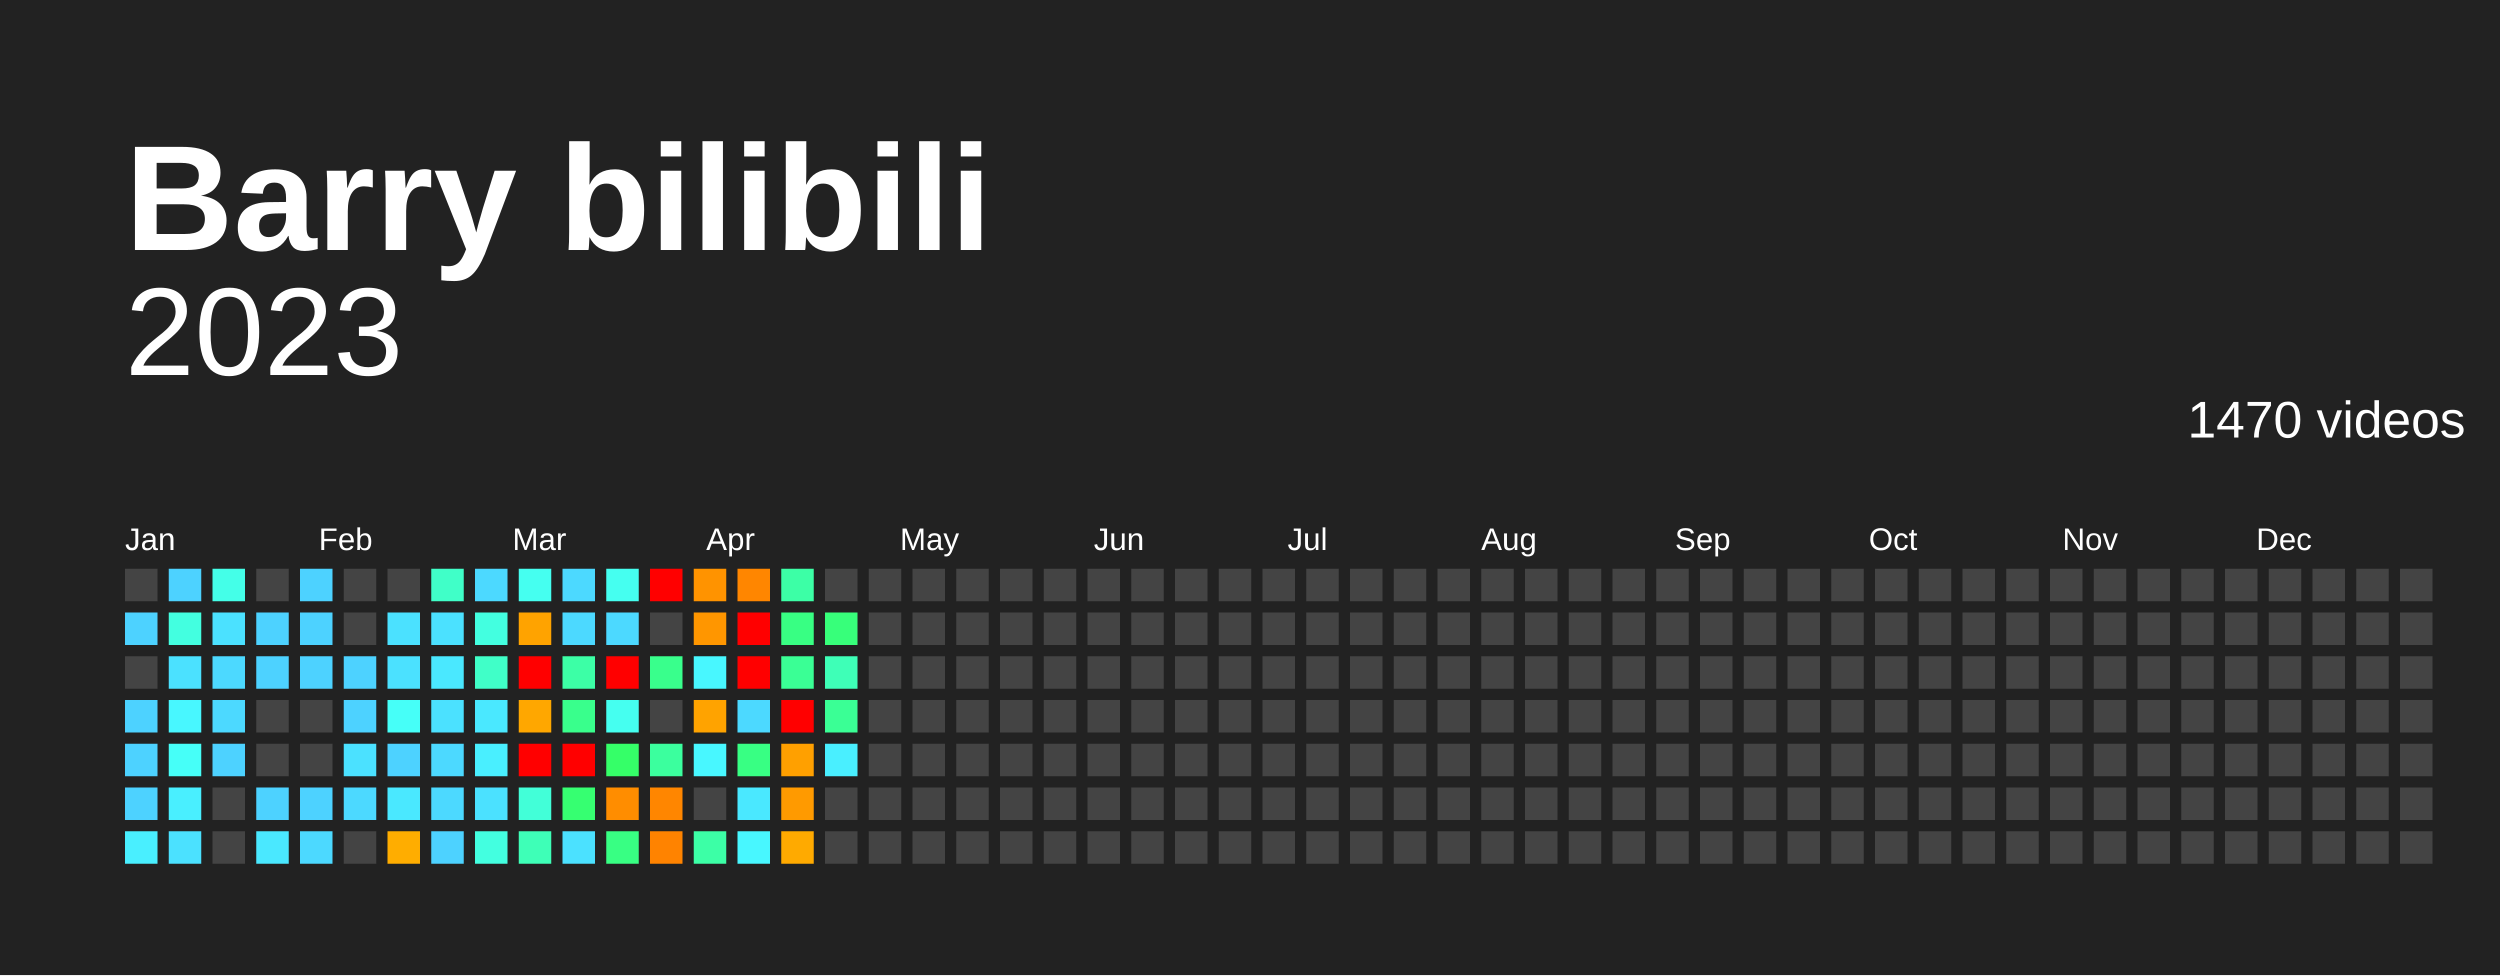
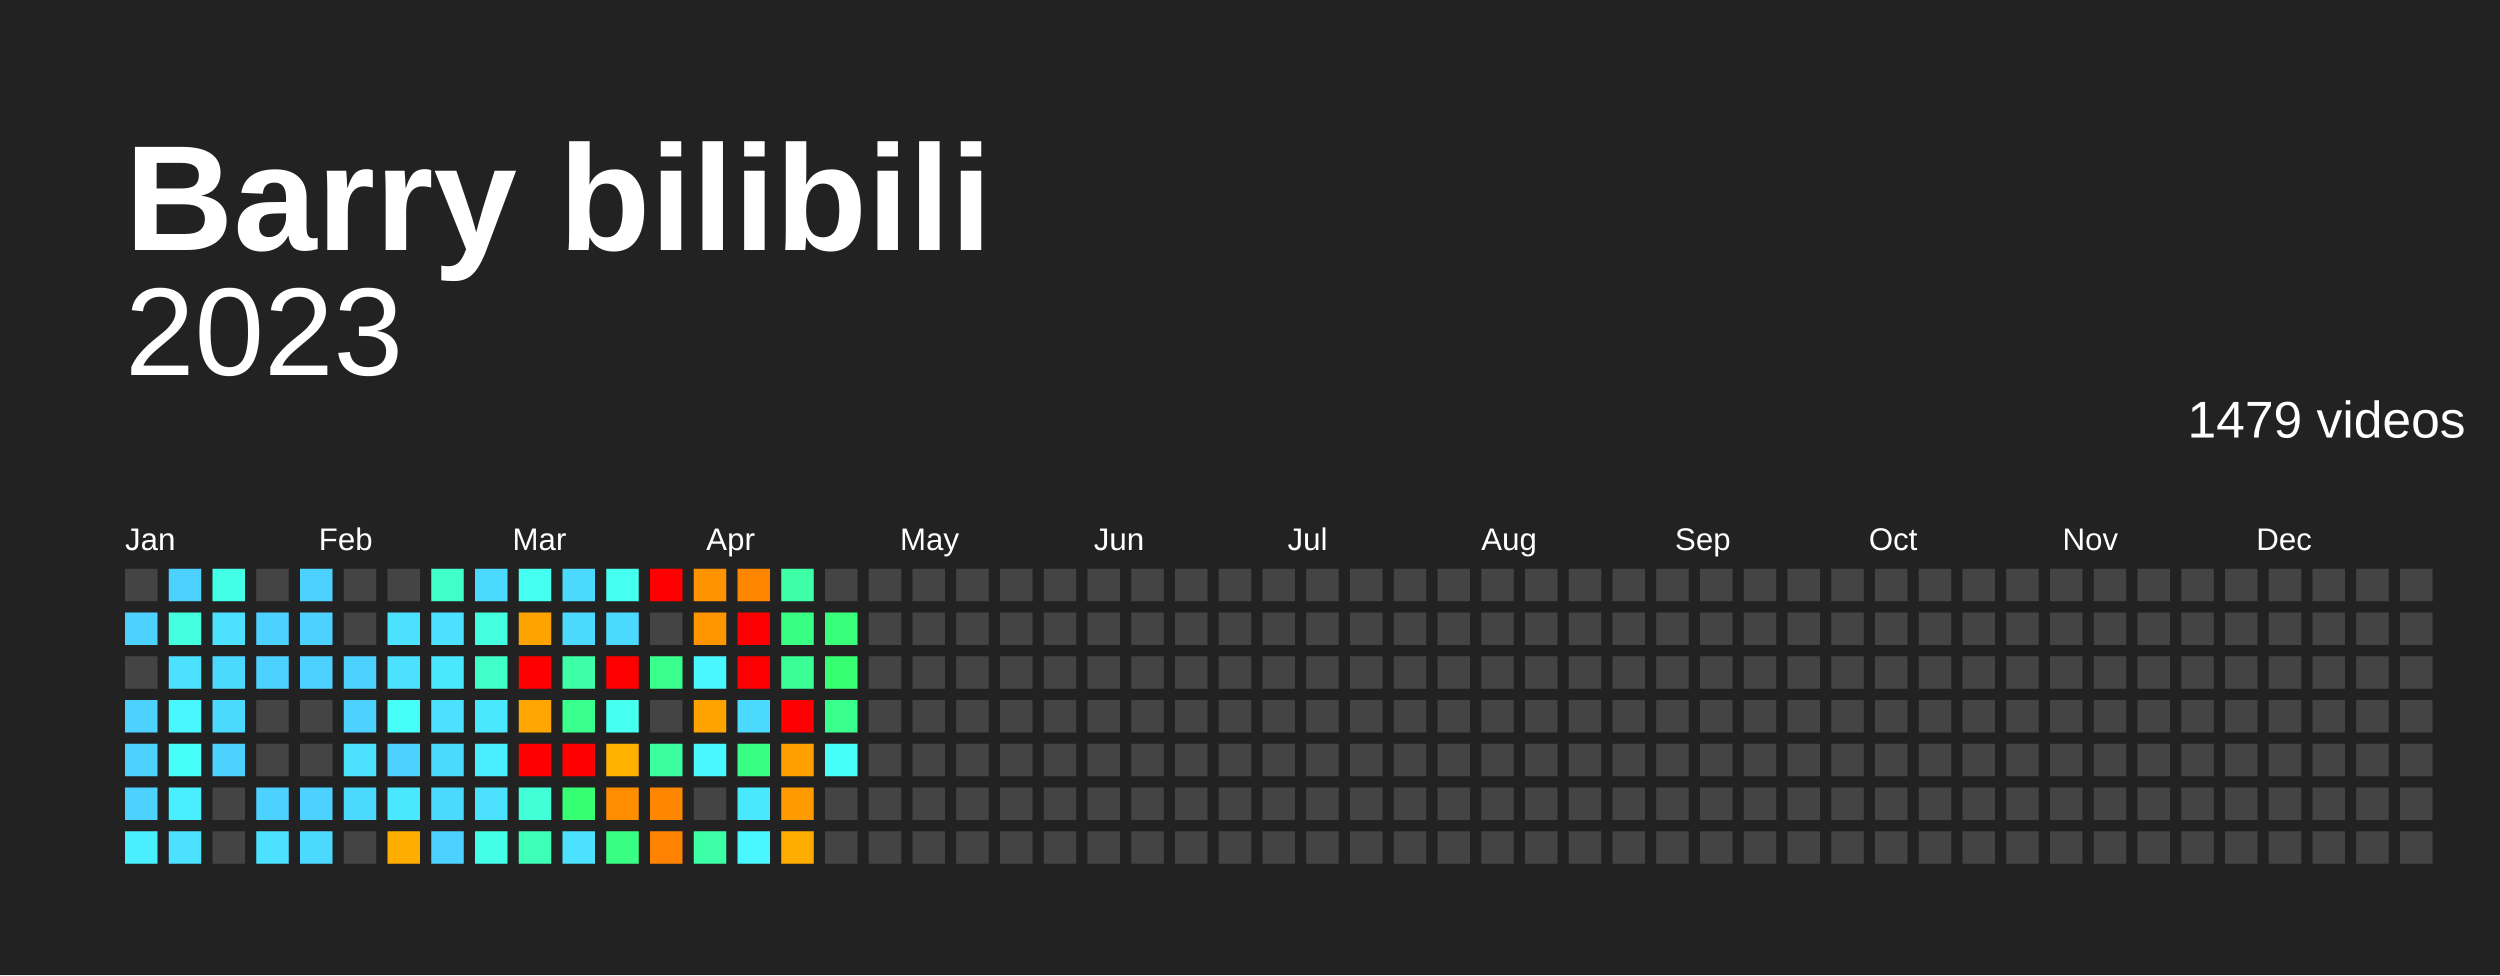
<svg xmlns="http://www.w3.org/2000/svg" baseProfile="full" height="78mm" version="1.1" viewBox="0,0,200,78" width="200mm">
  <defs />
  <rect fill="#222222" height="78" width="200" x="0" y="0" />
  <text fill="#FFFFFF" style="font-size:12px; font-family:Arial; font-weight:bold;" x="10" y="20">Barry bilibili</text>
  <text alignment-baseline="hanging" fill="#FFFFFF" style="font-size:10.0px; font-family:Arial;" x="10" y="30">2023</text>
-   <text alignment-baseline="hanging" fill="#FFFFFF" style="font-size:4.125px; font-family:Arial;" x="175" y="35">1470 videos</text>
+   <text alignment-baseline="hanging" fill="#FFFFFF" style="font-size:4.125px; font-family:Arial;" x="175" y="35">1479 videos</text>
  <text fill="#FFFFFF" style="font-size:2.5px; font-family:Arial" x="10.0" y="44">Jan</text>
  <text fill="#FFFFFF" style="font-size:2.5px; font-family:Arial" x="25.5" y="44">Feb</text>
  <text fill="#FFFFFF" style="font-size:2.5px; font-family:Arial" x="41.0" y="44">Mar</text>
  <text fill="#FFFFFF" style="font-size:2.5px; font-family:Arial" x="56.5" y="44">Apr</text>
  <text fill="#FFFFFF" style="font-size:2.5px; font-family:Arial" x="72.0" y="44">May</text>
  <text fill="#FFFFFF" style="font-size:2.5px; font-family:Arial" x="87.5" y="44">Jun</text>
  <text fill="#FFFFFF" style="font-size:2.5px; font-family:Arial" x="103.0" y="44">Jul</text>
  <text fill="#FFFFFF" style="font-size:2.5px; font-family:Arial" x="118.5" y="44">Aug</text>
  <text fill="#FFFFFF" style="font-size:2.5px; font-family:Arial" x="134.0" y="44">Sep</text>
  <text fill="#FFFFFF" style="font-size:2.5px; font-family:Arial" x="149.5" y="44">Oct</text>
  <text fill="#FFFFFF" style="font-size:2.5px; font-family:Arial" x="165.0" y="44">Nov</text>
  <text fill="#FFFFFF" style="font-size:2.5px; font-family:Arial" x="180.5" y="44">Dec</text>
  <rect fill="#444444" height="2.6" width="2.6" x="10.0" y="45.5" />
  <rect fill="#4dd2ff" height="2.6" width="2.6" x="10.0" y="49.0" />
  <rect fill="#444444" height="2.6" width="2.6" x="10.0" y="52.5" />
  <rect fill="#4dd2ff" height="2.6" width="2.6" x="10.0" y="56.0" />
  <rect fill="#4dd2ff" height="2.6" width="2.6" x="10.0" y="59.5" />
  <rect fill="#4dd2ff" height="2.6" width="2.6" x="10.0" y="63.0" />
  <rect fill="#49efff" height="2.6" width="2.6" x="10.0" y="66.5" />
  <rect fill="#4dd2ff" height="2.6" width="2.6" x="13.5" y="45.5" />
  <rect fill="#43ffe0" height="2.6" width="2.6" x="13.5" y="49.0" />
  <rect fill="#4be1ff" height="2.6" width="2.6" x="13.5" y="52.5" />
  <rect fill="#48f7ff" height="2.6" width="2.6" x="13.5" y="56.0" />
  <rect fill="#46fff8" height="2.6" width="2.6" x="13.5" y="59.5" />
  <rect fill="#49efff" height="2.6" width="2.6" x="13.5" y="63.0" />
  <rect fill="#4be1ff" height="2.6" width="2.6" x="13.5" y="66.5" />
  <rect fill="#44ffe8" height="2.6" width="2.6" x="17.0" y="45.5" />
  <rect fill="#4be1ff" height="2.6" width="2.6" x="17.0" y="49.0" />
  <rect fill="#4cd9ff" height="2.6" width="2.6" x="17.0" y="52.5" />
  <rect fill="#4cd9ff" height="2.6" width="2.6" x="17.0" y="56.0" />
  <rect fill="#4dd2ff" height="2.6" width="2.6" x="17.0" y="59.5" />
  <rect fill="#444444" height="2.6" width="2.6" x="17.0" y="63.0" />
  <rect fill="#444444" height="2.6" width="2.6" x="17.0" y="66.5" />
  <rect fill="#444444" height="2.6" width="2.6" x="20.5" y="45.5" />
  <rect fill="#4dd2ff" height="2.6" width="2.6" x="20.5" y="49.0" />
  <rect fill="#4dd2ff" height="2.6" width="2.6" x="20.5" y="52.5" />
  <rect fill="#444444" height="2.6" width="2.6" x="20.5" y="56.0" />
  <rect fill="#444444" height="2.6" width="2.6" x="20.5" y="59.5" />
  <rect fill="#4dd2ff" height="2.6" width="2.6" x="20.5" y="63.0" />
-   <rect fill="#4ae8ff" height="2.6" width="2.6" x="20.5" y="66.5" />
+   <rect fill="#4be1ff" height="2.6" width="2.6" x="20.5" y="66.5" />
  <rect fill="#4dd2ff" height="2.6" width="2.6" x="24.0" y="45.5" />
  <rect fill="#4dd2ff" height="2.6" width="2.6" x="24.0" y="49.0" />
  <rect fill="#4dd2ff" height="2.6" width="2.6" x="24.0" y="52.5" />
  <rect fill="#444444" height="2.6" width="2.6" x="24.0" y="56.0" />
  <rect fill="#444444" height="2.6" width="2.6" x="24.0" y="59.5" />
  <rect fill="#4dd2ff" height="2.6" width="2.6" x="24.0" y="63.0" />
  <rect fill="#4cd9ff" height="2.6" width="2.6" x="24.0" y="66.5" />
  <rect fill="#444444" height="2.6" width="2.6" x="27.5" y="45.5" />
  <rect fill="#444444" height="2.6" width="2.6" x="27.5" y="49.0" />
  <rect fill="#4dd2ff" height="2.6" width="2.6" x="27.5" y="52.5" />
  <rect fill="#4dd2ff" height="2.6" width="2.6" x="27.5" y="56.0" />
  <rect fill="#4be1ff" height="2.6" width="2.6" x="27.5" y="59.5" />
  <rect fill="#4cd9ff" height="2.6" width="2.6" x="27.5" y="63.0" />
  <rect fill="#444444" height="2.6" width="2.6" x="27.5" y="66.5" />
  <rect fill="#444444" height="2.6" width="2.6" x="31.0" y="45.5" />
  <rect fill="#4be1ff" height="2.6" width="2.6" x="31.0" y="49.0" />
  <rect fill="#4be1ff" height="2.6" width="2.6" x="31.0" y="52.5" />
  <rect fill="#46fff8" height="2.6" width="2.6" x="31.0" y="56.0" />
  <rect fill="#4dd2ff" height="2.6" width="2.6" x="31.0" y="59.5" />
  <rect fill="#4ae8ff" height="2.6" width="2.6" x="31.0" y="63.0" />
  <rect fill="#ffad00" height="2.6" width="2.6" x="31.0" y="66.5" />
  <rect fill="#40ffc8" height="2.6" width="2.6" x="34.5" y="45.5" />
  <rect fill="#4be1ff" height="2.6" width="2.6" x="34.5" y="49.0" />
  <rect fill="#4ae8ff" height="2.6" width="2.6" x="34.5" y="52.5" />
  <rect fill="#4be1ff" height="2.6" width="2.6" x="34.5" y="56.0" />
  <rect fill="#4cd9ff" height="2.6" width="2.6" x="34.5" y="59.5" />
  <rect fill="#4cd9ff" height="2.6" width="2.6" x="34.5" y="63.0" />
  <rect fill="#4dd2ff" height="2.6" width="2.6" x="34.5" y="66.5" />
  <rect fill="#4cd9ff" height="2.6" width="2.6" x="38.0" y="45.5" />
  <rect fill="#43ffe0" height="2.6" width="2.6" x="38.0" y="49.0" />
  <rect fill="#40ffc8" height="2.6" width="2.6" x="38.0" y="52.5" />
  <rect fill="#4ae8ff" height="2.6" width="2.6" x="38.0" y="56.0" />
  <rect fill="#49efff" height="2.6" width="2.6" x="38.0" y="59.5" />
  <rect fill="#4be1ff" height="2.6" width="2.6" x="38.0" y="63.0" />
-   <rect fill="#43ffe0" height="2.6" width="2.6" x="38.0" y="66.5" />
+   <rect fill="#44ffe8" height="2.6" width="2.6" x="38.0" y="66.5" />
  <rect fill="#45fff0" height="2.6" width="2.6" x="41.5" y="45.5" />
  <rect fill="#ffa300" height="2.6" width="2.6" x="41.5" y="49.0" />
  <rect fill="red" height="2.6" width="2.6" x="41.5" y="52.5" />
  <rect fill="#ffa700" height="2.6" width="2.6" x="41.5" y="56.0" />
  <rect fill="red" height="2.6" width="2.6" x="41.5" y="59.5" />
  <rect fill="#42ffd8" height="2.6" width="2.6" x="41.5" y="63.0" />
  <rect fill="#3effb7" height="2.6" width="2.6" x="41.5" y="66.5" />
  <rect fill="#4cd9ff" height="2.6" width="2.6" x="45.0" y="45.5" />
  <rect fill="#4cd9ff" height="2.6" width="2.6" x="45.0" y="49.0" />
  <rect fill="#3cffa6" height="2.6" width="2.6" x="45.0" y="52.5" />
  <rect fill="#39ff8c" height="2.6" width="2.6" x="45.0" y="56.0" />
  <rect fill="red" height="2.6" width="2.6" x="45.0" y="59.5" />
  <rect fill="#36ff71" height="2.6" width="2.6" x="45.0" y="63.0" />
  <rect fill="#4be1ff" height="2.6" width="2.6" x="45.0" y="66.5" />
  <rect fill="#45fff0" height="2.6" width="2.6" x="48.5" y="45.5" />
  <rect fill="#4cd9ff" height="2.6" width="2.6" x="48.5" y="49.0" />
  <rect fill="red" height="2.6" width="2.6" x="48.5" y="52.5" />
  <rect fill="#45fff0" height="2.6" width="2.6" x="48.5" y="56.0" />
-   <rect fill="#35ff68" height="2.6" width="2.6" x="48.5" y="59.5" />
+   <rect fill="#ffb100" height="2.6" width="2.6" x="48.5" y="59.5" />
  <rect fill="#ff8d00" height="2.6" width="2.6" x="48.5" y="63.0" />
  <rect fill="#38ff83" height="2.6" width="2.6" x="48.5" y="66.5" />
  <rect fill="red" height="2.6" width="2.6" x="52.0" y="45.5" />
  <rect fill="#444444" height="2.6" width="2.6" x="52.0" y="49.0" />
  <rect fill="#39ff8c" height="2.6" width="2.6" x="52.0" y="52.5" />
  <rect fill="#444444" height="2.6" width="2.6" x="52.0" y="56.0" />
  <rect fill="#3bff9e" height="2.6" width="2.6" x="52.0" y="59.5" />
  <rect fill="#ff8600" height="2.6" width="2.6" x="52.0" y="63.0" />
  <rect fill="#ff8300" height="2.6" width="2.6" x="52.0" y="66.5" />
  <rect fill="#ff9300" height="2.6" width="2.6" x="55.5" y="45.5" />
  <rect fill="#ff9600" height="2.6" width="2.6" x="55.5" y="49.0" />
  <rect fill="#48f7ff" height="2.6" width="2.6" x="55.5" y="52.5" />
  <rect fill="#ffa300" height="2.6" width="2.6" x="55.5" y="56.0" />
  <rect fill="#48f7ff" height="2.6" width="2.6" x="55.5" y="59.5" />
  <rect fill="#444444" height="2.6" width="2.6" x="55.5" y="63.0" />
  <rect fill="#3cffa6" height="2.6" width="2.6" x="55.5" y="66.5" />
  <rect fill="#ff8600" height="2.6" width="2.6" x="59.0" y="45.5" />
  <rect fill="red" height="2.6" width="2.6" x="59.0" y="49.0" />
  <rect fill="red" height="2.6" width="2.6" x="59.0" y="52.5" />
  <rect fill="#4cd9ff" height="2.6" width="2.6" x="59.0" y="56.0" />
  <rect fill="#38ff83" height="2.6" width="2.6" x="59.0" y="59.5" />
  <rect fill="#4ae8ff" height="2.6" width="2.6" x="59.0" y="63.0" />
  <rect fill="#48f7ff" height="2.6" width="2.6" x="59.0" y="66.5" />
  <rect fill="#3cffa6" height="2.6" width="2.6" x="62.5" y="45.5" />
  <rect fill="#38ff83" height="2.6" width="2.6" x="62.5" y="49.0" />
  <rect fill="#3aff95" height="2.6" width="2.6" x="62.5" y="52.5" />
  <rect fill="red" height="2.6" width="2.6" x="62.5" y="56.0" />
  <rect fill="#ffa000" height="2.6" width="2.6" x="62.5" y="59.5" />
  <rect fill="#ff9a00" height="2.6" width="2.6" x="62.5" y="63.0" />
-   <rect fill="#ffaa00" height="2.6" width="2.6" x="62.5" y="66.5" />
+   <rect fill="#ffad00" height="2.6" width="2.6" x="62.5" y="66.5" />
  <rect fill="#444444" height="2.6" width="2.6" x="66.0" y="45.5" />
  <rect fill="#37ff7a" height="2.6" width="2.6" x="66.0" y="49.0" />
-   <rect fill="#3effb7" height="2.6" width="2.6" x="66.0" y="52.5" />
-   <rect fill="#3aff95" height="2.6" width="2.6" x="66.0" y="56.0" />
-   <rect fill="#49efff" height="2.6" width="2.6" x="66.0" y="59.5" />
+   <rect fill="#36ff71" height="2.6" width="2.6" x="66.0" y="52.5" />
+   <rect fill="#39ff8c" height="2.6" width="2.6" x="66.0" y="56.0" />
+   <rect fill="#46fff8" height="2.6" width="2.6" x="66.0" y="59.5" />
  <rect fill="#444444" height="2.6" width="2.6" x="66.0" y="63.0" />
  <rect fill="#444444" height="2.6" width="2.6" x="66.0" y="66.5" />
  <rect fill="#444444" height="2.6" width="2.6" x="69.5" y="45.5" />
  <rect fill="#444444" height="2.6" width="2.6" x="69.5" y="49.0" />
  <rect fill="#444444" height="2.6" width="2.6" x="69.5" y="52.5" />
  <rect fill="#444444" height="2.6" width="2.6" x="69.5" y="56.0" />
  <rect fill="#444444" height="2.6" width="2.6" x="69.5" y="59.5" />
  <rect fill="#444444" height="2.6" width="2.6" x="69.5" y="63.0" />
  <rect fill="#444444" height="2.6" width="2.6" x="69.5" y="66.5" />
  <rect fill="#444444" height="2.6" width="2.6" x="73.0" y="45.5" />
  <rect fill="#444444" height="2.6" width="2.6" x="73.0" y="49.0" />
  <rect fill="#444444" height="2.6" width="2.6" x="73.0" y="52.5" />
  <rect fill="#444444" height="2.6" width="2.6" x="73.0" y="56.0" />
  <rect fill="#444444" height="2.6" width="2.6" x="73.0" y="59.5" />
  <rect fill="#444444" height="2.6" width="2.6" x="73.0" y="63.0" />
  <rect fill="#444444" height="2.6" width="2.6" x="73.0" y="66.5" />
  <rect fill="#444444" height="2.6" width="2.6" x="76.5" y="45.5" />
  <rect fill="#444444" height="2.6" width="2.6" x="76.5" y="49.0" />
  <rect fill="#444444" height="2.6" width="2.6" x="76.5" y="52.5" />
  <rect fill="#444444" height="2.6" width="2.6" x="76.5" y="56.0" />
  <rect fill="#444444" height="2.6" width="2.6" x="76.5" y="59.5" />
  <rect fill="#444444" height="2.6" width="2.6" x="76.5" y="63.0" />
  <rect fill="#444444" height="2.6" width="2.6" x="76.5" y="66.5" />
  <rect fill="#444444" height="2.6" width="2.6" x="80.0" y="45.5" />
  <rect fill="#444444" height="2.6" width="2.6" x="80.0" y="49.0" />
  <rect fill="#444444" height="2.6" width="2.6" x="80.0" y="52.5" />
  <rect fill="#444444" height="2.6" width="2.6" x="80.0" y="56.0" />
  <rect fill="#444444" height="2.6" width="2.6" x="80.0" y="59.5" />
  <rect fill="#444444" height="2.6" width="2.6" x="80.0" y="63.0" />
  <rect fill="#444444" height="2.6" width="2.6" x="80.0" y="66.5" />
  <rect fill="#444444" height="2.6" width="2.6" x="83.5" y="45.5" />
  <rect fill="#444444" height="2.6" width="2.6" x="83.5" y="49.0" />
  <rect fill="#444444" height="2.6" width="2.6" x="83.5" y="52.5" />
  <rect fill="#444444" height="2.6" width="2.6" x="83.5" y="56.0" />
  <rect fill="#444444" height="2.6" width="2.6" x="83.5" y="59.5" />
  <rect fill="#444444" height="2.6" width="2.6" x="83.5" y="63.0" />
  <rect fill="#444444" height="2.6" width="2.6" x="83.5" y="66.5" />
  <rect fill="#444444" height="2.6" width="2.6" x="87.0" y="45.5" />
  <rect fill="#444444" height="2.6" width="2.6" x="87.0" y="49.0" />
  <rect fill="#444444" height="2.6" width="2.6" x="87.0" y="52.5" />
  <rect fill="#444444" height="2.6" width="2.6" x="87.0" y="56.0" />
  <rect fill="#444444" height="2.6" width="2.6" x="87.0" y="59.5" />
  <rect fill="#444444" height="2.6" width="2.6" x="87.0" y="63.0" />
  <rect fill="#444444" height="2.6" width="2.6" x="87.0" y="66.5" />
  <rect fill="#444444" height="2.6" width="2.6" x="90.5" y="45.5" />
  <rect fill="#444444" height="2.6" width="2.6" x="90.5" y="49.0" />
  <rect fill="#444444" height="2.6" width="2.6" x="90.5" y="52.5" />
  <rect fill="#444444" height="2.6" width="2.6" x="90.5" y="56.0" />
  <rect fill="#444444" height="2.6" width="2.6" x="90.5" y="59.5" />
  <rect fill="#444444" height="2.6" width="2.6" x="90.5" y="63.0" />
  <rect fill="#444444" height="2.6" width="2.6" x="90.5" y="66.5" />
  <rect fill="#444444" height="2.6" width="2.6" x="94.0" y="45.5" />
  <rect fill="#444444" height="2.6" width="2.6" x="94.0" y="49.0" />
  <rect fill="#444444" height="2.6" width="2.6" x="94.0" y="52.5" />
  <rect fill="#444444" height="2.6" width="2.6" x="94.0" y="56.0" />
  <rect fill="#444444" height="2.6" width="2.6" x="94.0" y="59.5" />
  <rect fill="#444444" height="2.6" width="2.6" x="94.0" y="63.0" />
  <rect fill="#444444" height="2.6" width="2.6" x="94.0" y="66.5" />
  <rect fill="#444444" height="2.6" width="2.6" x="97.5" y="45.5" />
  <rect fill="#444444" height="2.6" width="2.6" x="97.5" y="49.0" />
  <rect fill="#444444" height="2.6" width="2.6" x="97.5" y="52.5" />
  <rect fill="#444444" height="2.6" width="2.6" x="97.5" y="56.0" />
  <rect fill="#444444" height="2.6" width="2.6" x="97.5" y="59.5" />
  <rect fill="#444444" height="2.6" width="2.6" x="97.5" y="63.0" />
  <rect fill="#444444" height="2.6" width="2.6" x="97.5" y="66.5" />
  <rect fill="#444444" height="2.6" width="2.6" x="101.0" y="45.5" />
  <rect fill="#444444" height="2.6" width="2.6" x="101.0" y="49.0" />
  <rect fill="#444444" height="2.6" width="2.6" x="101.0" y="52.5" />
  <rect fill="#444444" height="2.6" width="2.6" x="101.0" y="56.0" />
  <rect fill="#444444" height="2.6" width="2.6" x="101.0" y="59.5" />
  <rect fill="#444444" height="2.6" width="2.6" x="101.0" y="63.0" />
  <rect fill="#444444" height="2.6" width="2.6" x="101.0" y="66.5" />
  <rect fill="#444444" height="2.6" width="2.6" x="104.5" y="45.5" />
  <rect fill="#444444" height="2.6" width="2.6" x="104.5" y="49.0" />
  <rect fill="#444444" height="2.6" width="2.6" x="104.5" y="52.5" />
  <rect fill="#444444" height="2.6" width="2.6" x="104.5" y="56.0" />
  <rect fill="#444444" height="2.6" width="2.6" x="104.5" y="59.5" />
  <rect fill="#444444" height="2.6" width="2.6" x="104.5" y="63.0" />
  <rect fill="#444444" height="2.6" width="2.6" x="104.5" y="66.5" />
  <rect fill="#444444" height="2.6" width="2.6" x="108.0" y="45.5" />
  <rect fill="#444444" height="2.6" width="2.6" x="108.0" y="49.0" />
  <rect fill="#444444" height="2.6" width="2.6" x="108.0" y="52.5" />
  <rect fill="#444444" height="2.6" width="2.6" x="108.0" y="56.0" />
  <rect fill="#444444" height="2.6" width="2.6" x="108.0" y="59.5" />
  <rect fill="#444444" height="2.6" width="2.6" x="108.0" y="63.0" />
  <rect fill="#444444" height="2.6" width="2.6" x="108.0" y="66.5" />
  <rect fill="#444444" height="2.6" width="2.6" x="111.5" y="45.5" />
  <rect fill="#444444" height="2.6" width="2.6" x="111.5" y="49.0" />
  <rect fill="#444444" height="2.6" width="2.6" x="111.5" y="52.5" />
  <rect fill="#444444" height="2.6" width="2.6" x="111.5" y="56.0" />
  <rect fill="#444444" height="2.6" width="2.6" x="111.5" y="59.5" />
  <rect fill="#444444" height="2.6" width="2.6" x="111.5" y="63.0" />
  <rect fill="#444444" height="2.6" width="2.6" x="111.5" y="66.5" />
  <rect fill="#444444" height="2.6" width="2.6" x="115.0" y="45.5" />
  <rect fill="#444444" height="2.6" width="2.6" x="115.0" y="49.0" />
  <rect fill="#444444" height="2.6" width="2.6" x="115.0" y="52.5" />
  <rect fill="#444444" height="2.6" width="2.6" x="115.0" y="56.0" />
  <rect fill="#444444" height="2.6" width="2.6" x="115.0" y="59.5" />
  <rect fill="#444444" height="2.6" width="2.6" x="115.0" y="63.0" />
  <rect fill="#444444" height="2.6" width="2.6" x="115.0" y="66.5" />
  <rect fill="#444444" height="2.6" width="2.6" x="118.5" y="45.5" />
  <rect fill="#444444" height="2.6" width="2.6" x="118.5" y="49.0" />
  <rect fill="#444444" height="2.6" width="2.6" x="118.5" y="52.5" />
  <rect fill="#444444" height="2.6" width="2.6" x="118.5" y="56.0" />
  <rect fill="#444444" height="2.6" width="2.6" x="118.5" y="59.5" />
  <rect fill="#444444" height="2.6" width="2.6" x="118.5" y="63.0" />
  <rect fill="#444444" height="2.6" width="2.6" x="118.5" y="66.5" />
  <rect fill="#444444" height="2.6" width="2.6" x="122.0" y="45.5" />
  <rect fill="#444444" height="2.6" width="2.6" x="122.0" y="49.0" />
  <rect fill="#444444" height="2.6" width="2.6" x="122.0" y="52.5" />
  <rect fill="#444444" height="2.6" width="2.6" x="122.0" y="56.0" />
  <rect fill="#444444" height="2.6" width="2.6" x="122.0" y="59.5" />
  <rect fill="#444444" height="2.6" width="2.6" x="122.0" y="63.0" />
  <rect fill="#444444" height="2.6" width="2.6" x="122.0" y="66.5" />
  <rect fill="#444444" height="2.6" width="2.6" x="125.5" y="45.5" />
  <rect fill="#444444" height="2.6" width="2.6" x="125.5" y="49.0" />
  <rect fill="#444444" height="2.6" width="2.6" x="125.5" y="52.5" />
  <rect fill="#444444" height="2.6" width="2.6" x="125.5" y="56.0" />
  <rect fill="#444444" height="2.6" width="2.6" x="125.5" y="59.5" />
  <rect fill="#444444" height="2.6" width="2.6" x="125.5" y="63.0" />
  <rect fill="#444444" height="2.6" width="2.6" x="125.5" y="66.5" />
  <rect fill="#444444" height="2.6" width="2.6" x="129.0" y="45.5" />
  <rect fill="#444444" height="2.6" width="2.6" x="129.0" y="49.0" />
  <rect fill="#444444" height="2.6" width="2.6" x="129.0" y="52.5" />
  <rect fill="#444444" height="2.6" width="2.6" x="129.0" y="56.0" />
  <rect fill="#444444" height="2.6" width="2.6" x="129.0" y="59.5" />
  <rect fill="#444444" height="2.6" width="2.6" x="129.0" y="63.0" />
  <rect fill="#444444" height="2.6" width="2.6" x="129.0" y="66.5" />
  <rect fill="#444444" height="2.6" width="2.6" x="132.5" y="45.5" />
  <rect fill="#444444" height="2.6" width="2.6" x="132.5" y="49.0" />
  <rect fill="#444444" height="2.6" width="2.6" x="132.5" y="52.5" />
  <rect fill="#444444" height="2.6" width="2.6" x="132.5" y="56.0" />
  <rect fill="#444444" height="2.6" width="2.6" x="132.5" y="59.5" />
  <rect fill="#444444" height="2.6" width="2.6" x="132.5" y="63.0" />
  <rect fill="#444444" height="2.6" width="2.6" x="132.5" y="66.5" />
  <rect fill="#444444" height="2.6" width="2.6" x="136.0" y="45.5" />
  <rect fill="#444444" height="2.6" width="2.6" x="136.0" y="49.0" />
  <rect fill="#444444" height="2.6" width="2.6" x="136.0" y="52.5" />
  <rect fill="#444444" height="2.6" width="2.6" x="136.0" y="56.0" />
  <rect fill="#444444" height="2.6" width="2.6" x="136.0" y="59.5" />
  <rect fill="#444444" height="2.6" width="2.6" x="136.0" y="63.0" />
  <rect fill="#444444" height="2.6" width="2.6" x="136.0" y="66.5" />
  <rect fill="#444444" height="2.6" width="2.6" x="139.5" y="45.5" />
  <rect fill="#444444" height="2.6" width="2.6" x="139.5" y="49.0" />
  <rect fill="#444444" height="2.6" width="2.6" x="139.5" y="52.5" />
  <rect fill="#444444" height="2.6" width="2.6" x="139.5" y="56.0" />
  <rect fill="#444444" height="2.6" width="2.6" x="139.5" y="59.5" />
  <rect fill="#444444" height="2.6" width="2.6" x="139.5" y="63.0" />
  <rect fill="#444444" height="2.6" width="2.6" x="139.5" y="66.5" />
  <rect fill="#444444" height="2.6" width="2.6" x="143.0" y="45.5" />
  <rect fill="#444444" height="2.6" width="2.6" x="143.0" y="49.0" />
  <rect fill="#444444" height="2.6" width="2.6" x="143.0" y="52.5" />
  <rect fill="#444444" height="2.6" width="2.6" x="143.0" y="56.0" />
  <rect fill="#444444" height="2.6" width="2.6" x="143.0" y="59.5" />
  <rect fill="#444444" height="2.6" width="2.6" x="143.0" y="63.0" />
  <rect fill="#444444" height="2.6" width="2.6" x="143.0" y="66.5" />
  <rect fill="#444444" height="2.6" width="2.6" x="146.5" y="45.5" />
  <rect fill="#444444" height="2.6" width="2.6" x="146.5" y="49.0" />
  <rect fill="#444444" height="2.6" width="2.6" x="146.5" y="52.5" />
  <rect fill="#444444" height="2.6" width="2.6" x="146.5" y="56.0" />
  <rect fill="#444444" height="2.6" width="2.6" x="146.5" y="59.5" />
  <rect fill="#444444" height="2.6" width="2.6" x="146.5" y="63.0" />
  <rect fill="#444444" height="2.6" width="2.6" x="146.5" y="66.5" />
  <rect fill="#444444" height="2.6" width="2.6" x="150.0" y="45.5" />
  <rect fill="#444444" height="2.6" width="2.6" x="150.0" y="49.0" />
  <rect fill="#444444" height="2.6" width="2.6" x="150.0" y="52.5" />
  <rect fill="#444444" height="2.6" width="2.6" x="150.0" y="56.0" />
  <rect fill="#444444" height="2.6" width="2.6" x="150.0" y="59.5" />
  <rect fill="#444444" height="2.6" width="2.6" x="150.0" y="63.0" />
  <rect fill="#444444" height="2.6" width="2.6" x="150.0" y="66.5" />
  <rect fill="#444444" height="2.6" width="2.6" x="153.5" y="45.5" />
  <rect fill="#444444" height="2.6" width="2.6" x="153.5" y="49.0" />
  <rect fill="#444444" height="2.6" width="2.6" x="153.5" y="52.5" />
  <rect fill="#444444" height="2.6" width="2.6" x="153.5" y="56.0" />
  <rect fill="#444444" height="2.6" width="2.6" x="153.5" y="59.5" />
  <rect fill="#444444" height="2.6" width="2.6" x="153.5" y="63.0" />
  <rect fill="#444444" height="2.6" width="2.6" x="153.5" y="66.5" />
  <rect fill="#444444" height="2.6" width="2.6" x="157.0" y="45.5" />
  <rect fill="#444444" height="2.6" width="2.6" x="157.0" y="49.0" />
  <rect fill="#444444" height="2.6" width="2.6" x="157.0" y="52.5" />
  <rect fill="#444444" height="2.6" width="2.6" x="157.0" y="56.0" />
  <rect fill="#444444" height="2.6" width="2.6" x="157.0" y="59.5" />
  <rect fill="#444444" height="2.6" width="2.6" x="157.0" y="63.0" />
  <rect fill="#444444" height="2.6" width="2.6" x="157.0" y="66.5" />
  <rect fill="#444444" height="2.6" width="2.6" x="160.5" y="45.5" />
  <rect fill="#444444" height="2.6" width="2.6" x="160.5" y="49.0" />
  <rect fill="#444444" height="2.6" width="2.6" x="160.5" y="52.5" />
  <rect fill="#444444" height="2.6" width="2.6" x="160.5" y="56.0" />
  <rect fill="#444444" height="2.6" width="2.6" x="160.5" y="59.5" />
  <rect fill="#444444" height="2.6" width="2.6" x="160.5" y="63.0" />
  <rect fill="#444444" height="2.6" width="2.6" x="160.5" y="66.5" />
  <rect fill="#444444" height="2.6" width="2.6" x="164.0" y="45.5" />
  <rect fill="#444444" height="2.6" width="2.6" x="164.0" y="49.0" />
  <rect fill="#444444" height="2.6" width="2.6" x="164.0" y="52.5" />
  <rect fill="#444444" height="2.6" width="2.6" x="164.0" y="56.0" />
  <rect fill="#444444" height="2.6" width="2.6" x="164.0" y="59.5" />
  <rect fill="#444444" height="2.6" width="2.6" x="164.0" y="63.0" />
  <rect fill="#444444" height="2.6" width="2.6" x="164.0" y="66.5" />
  <rect fill="#444444" height="2.6" width="2.6" x="167.5" y="45.5" />
  <rect fill="#444444" height="2.6" width="2.6" x="167.5" y="49.0" />
  <rect fill="#444444" height="2.6" width="2.6" x="167.5" y="52.5" />
  <rect fill="#444444" height="2.6" width="2.6" x="167.5" y="56.0" />
  <rect fill="#444444" height="2.6" width="2.6" x="167.5" y="59.5" />
  <rect fill="#444444" height="2.6" width="2.6" x="167.5" y="63.0" />
  <rect fill="#444444" height="2.6" width="2.6" x="167.5" y="66.5" />
  <rect fill="#444444" height="2.6" width="2.6" x="171.0" y="45.5" />
  <rect fill="#444444" height="2.6" width="2.6" x="171.0" y="49.0" />
  <rect fill="#444444" height="2.6" width="2.6" x="171.0" y="52.5" />
  <rect fill="#444444" height="2.6" width="2.6" x="171.0" y="56.0" />
  <rect fill="#444444" height="2.6" width="2.6" x="171.0" y="59.5" />
  <rect fill="#444444" height="2.6" width="2.6" x="171.0" y="63.0" />
  <rect fill="#444444" height="2.6" width="2.6" x="171.0" y="66.5" />
  <rect fill="#444444" height="2.6" width="2.6" x="174.5" y="45.5" />
  <rect fill="#444444" height="2.6" width="2.6" x="174.5" y="49.0" />
  <rect fill="#444444" height="2.6" width="2.6" x="174.5" y="52.5" />
  <rect fill="#444444" height="2.6" width="2.6" x="174.5" y="56.0" />
  <rect fill="#444444" height="2.6" width="2.6" x="174.5" y="59.5" />
  <rect fill="#444444" height="2.6" width="2.6" x="174.5" y="63.0" />
  <rect fill="#444444" height="2.6" width="2.6" x="174.5" y="66.5" />
  <rect fill="#444444" height="2.6" width="2.6" x="178.0" y="45.5" />
  <rect fill="#444444" height="2.6" width="2.6" x="178.0" y="49.0" />
  <rect fill="#444444" height="2.6" width="2.6" x="178.0" y="52.5" />
  <rect fill="#444444" height="2.6" width="2.6" x="178.0" y="56.0" />
  <rect fill="#444444" height="2.6" width="2.6" x="178.0" y="59.5" />
  <rect fill="#444444" height="2.6" width="2.6" x="178.0" y="63.0" />
  <rect fill="#444444" height="2.6" width="2.6" x="178.0" y="66.5" />
  <rect fill="#444444" height="2.6" width="2.6" x="181.5" y="45.5" />
  <rect fill="#444444" height="2.6" width="2.6" x="181.5" y="49.0" />
  <rect fill="#444444" height="2.6" width="2.6" x="181.5" y="52.5" />
  <rect fill="#444444" height="2.6" width="2.6" x="181.5" y="56.0" />
  <rect fill="#444444" height="2.6" width="2.6" x="181.5" y="59.5" />
  <rect fill="#444444" height="2.6" width="2.6" x="181.5" y="63.0" />
  <rect fill="#444444" height="2.6" width="2.6" x="181.5" y="66.5" />
  <rect fill="#444444" height="2.6" width="2.6" x="185.0" y="45.5" />
  <rect fill="#444444" height="2.6" width="2.6" x="185.0" y="49.0" />
  <rect fill="#444444" height="2.6" width="2.6" x="185.0" y="52.5" />
  <rect fill="#444444" height="2.6" width="2.6" x="185.0" y="56.0" />
  <rect fill="#444444" height="2.6" width="2.6" x="185.0" y="59.5" />
  <rect fill="#444444" height="2.6" width="2.6" x="185.0" y="63.0" />
  <rect fill="#444444" height="2.6" width="2.6" x="185.0" y="66.5" />
  <rect fill="#444444" height="2.6" width="2.6" x="188.5" y="45.5" />
  <rect fill="#444444" height="2.6" width="2.6" x="188.5" y="49.0" />
  <rect fill="#444444" height="2.6" width="2.6" x="188.5" y="52.5" />
  <rect fill="#444444" height="2.6" width="2.6" x="188.5" y="56.0" />
  <rect fill="#444444" height="2.6" width="2.6" x="188.5" y="59.5" />
  <rect fill="#444444" height="2.6" width="2.6" x="188.5" y="63.0" />
  <rect fill="#444444" height="2.6" width="2.6" x="188.5" y="66.5" />
  <rect fill="#444444" height="2.6" width="2.6" x="192.0" y="45.5" />
  <rect fill="#444444" height="2.6" width="2.6" x="192.0" y="49.0" />
  <rect fill="#444444" height="2.6" width="2.6" x="192.0" y="52.5" />
  <rect fill="#444444" height="2.6" width="2.6" x="192.0" y="56.0" />
  <rect fill="#444444" height="2.6" width="2.6" x="192.0" y="59.5" />
  <rect fill="#444444" height="2.6" width="2.6" x="192.0" y="63.0" />
  <rect fill="#444444" height="2.6" width="2.6" x="192.0" y="66.5" />
</svg>
